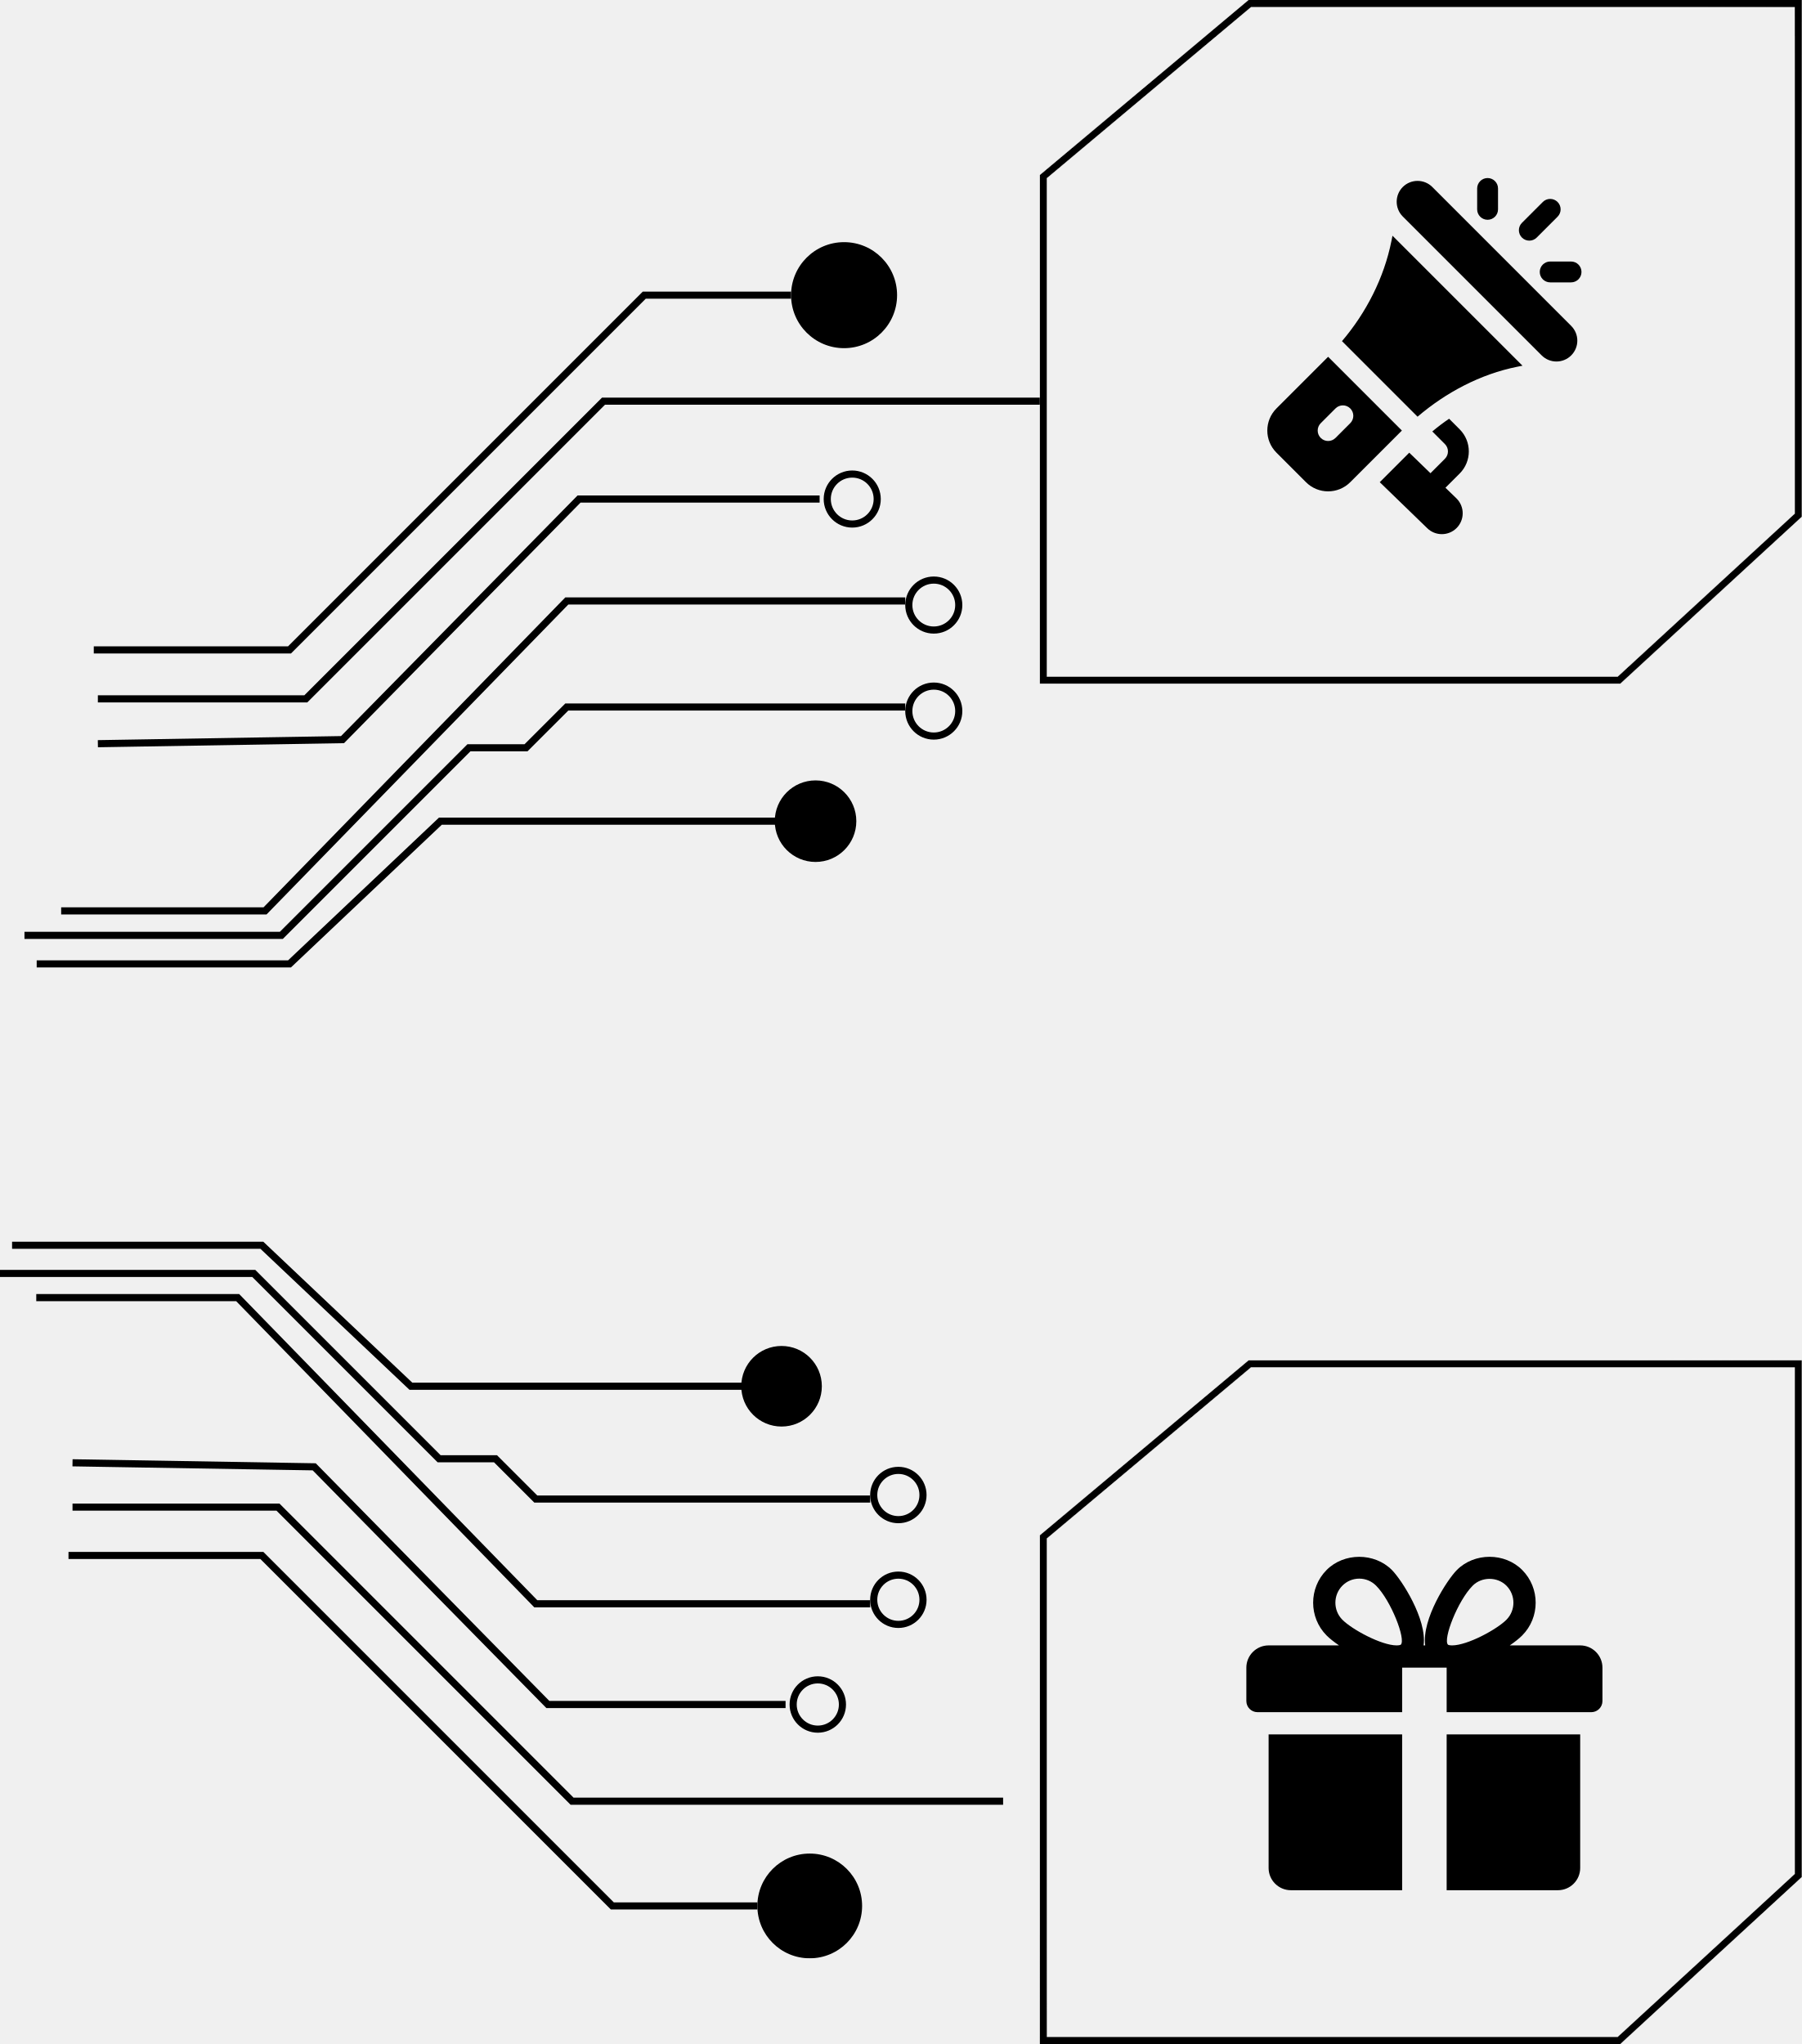
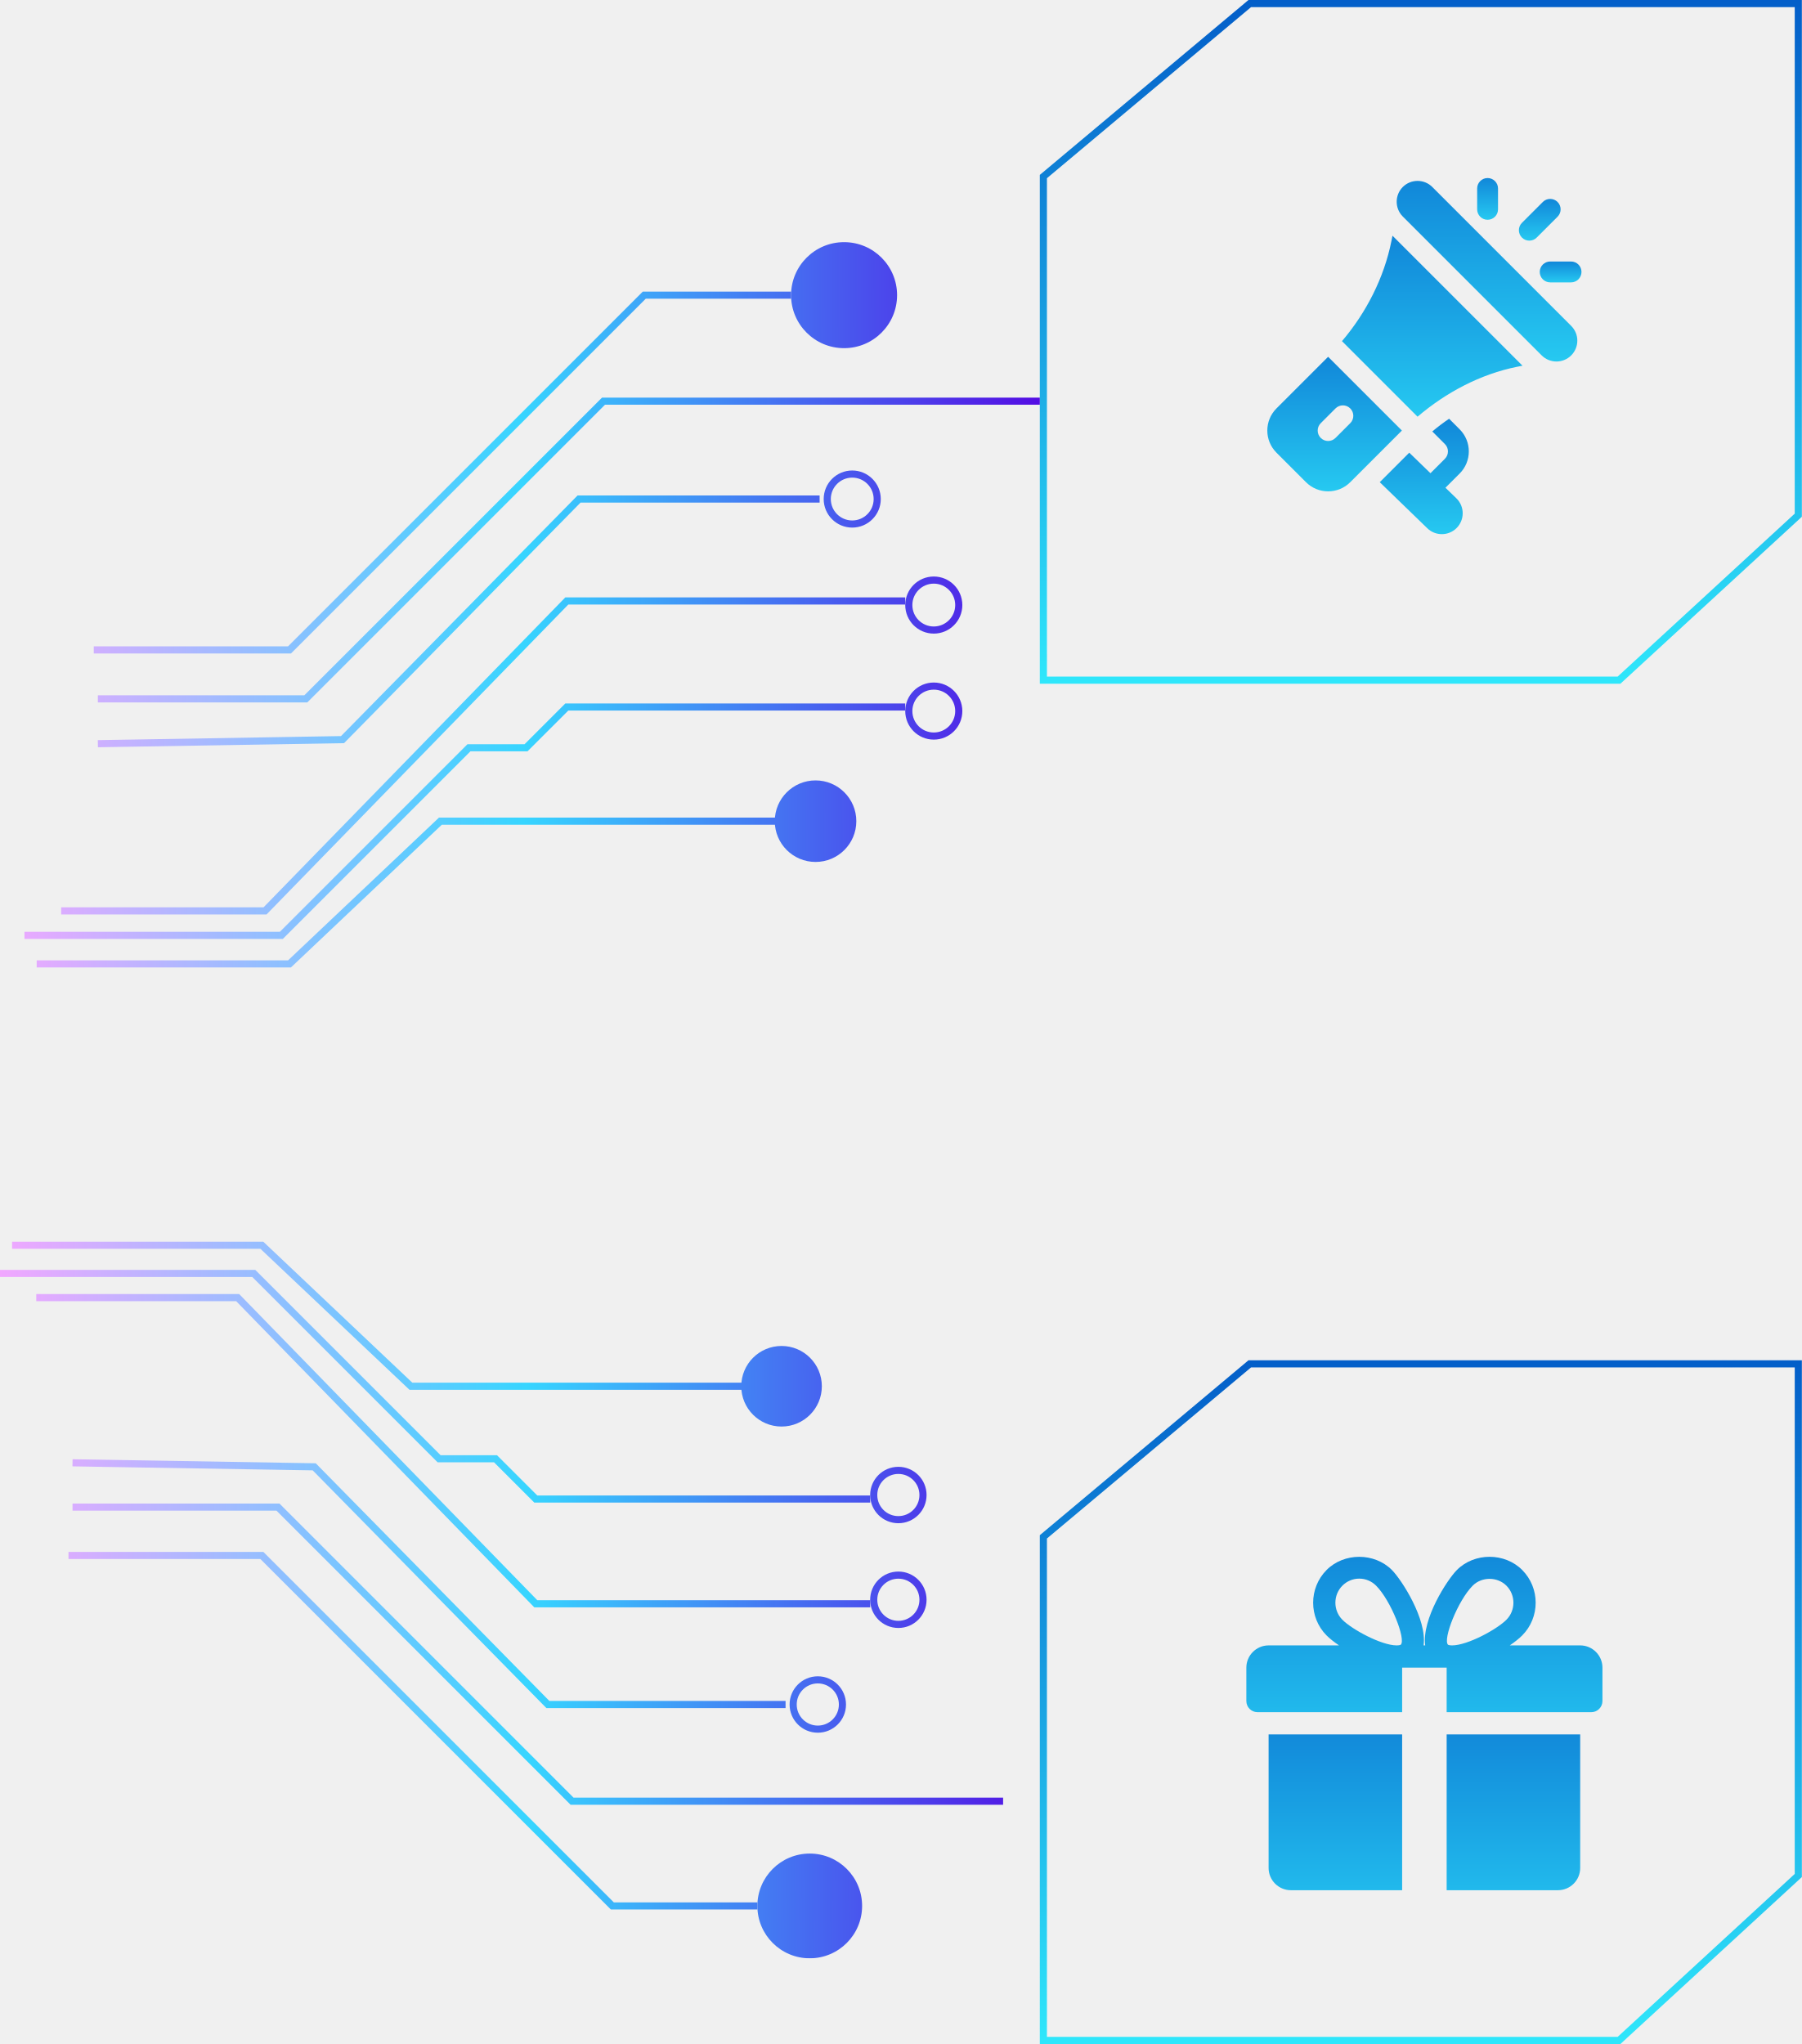
<svg xmlns="http://www.w3.org/2000/svg" width="253" height="287" viewBox="0 0 253 287" fill="none">
  <g filter="url(#filter0_b)">
    <path d="M146.5 95.5V24.791L175.479 0.5L252.5 0.5V72.339L227.329 95.5L146.5 95.5Z" stroke="url(#paint0_linear)" />
  </g>
  <g filter="url(#filter1_b)">
    <path d="M146.5 286.5V215.791L175.479 191.5H252.5V263.339L227.329 286.5H146.5Z" stroke="url(#paint1_linear)" />
  </g>
  <mask id="mask0" mask-type="alpha" maskUnits="userSpaceOnUse" x="0" y="34" width="147" height="241">
    <path d="M13.168 91.255H40.65L90.462 41.443L111.074 41.443" stroke="white" />
    <path d="M13.742 98.125H42.942L84.738 56.329L146.001 56.329" stroke="white" />
    <path d="M13.742 104.423L48.095 103.851L81.303 70.071H115.083" stroke="white" />
    <path d="M8.588 127.898H37.215L79.584 84.384H127.106" stroke="white" />
    <path d="M5.152 135.341H40.65L61.835 115.302L109.356 115.302" stroke="white" />
    <path d="M3.436 131.333H39.506L65.843 104.996H73.859L79.585 99.271H127.106" stroke="white" />
    <circle cx="118.517" cy="41.443" r="7.443" fill="white" />
    <circle cx="114.511" cy="115.302" r="5.725" fill="white" />
    <circle cx="119.662" cy="70.071" r="3.508" stroke="white" />
    <circle cx="131.113" cy="84.957" r="3.508" stroke="white" />
    <circle cx="131.113" cy="99.843" r="3.508" stroke="white" />
    <path d="M9.617 218.402H36.768L85.98 267.614H106.343" stroke="white" />
    <path d="M10.182 211.614H39.03L80.322 252.907L140.847 252.907" stroke="white" />
    <path d="M10.182 205.393L44.121 205.958L76.928 239.332H110.302" stroke="white" />
    <path d="M5.092 182.2H33.374L75.233 225.19L122.181 225.19" stroke="white" />
    <path d="M1.697 174.847H36.768L57.697 194.645H104.646" stroke="white" />
    <path d="M0 178.806H35.636L61.656 204.826H69.575L75.231 210.483L122.181 210.483" stroke="white" />
    <circle r="7.353" transform="matrix(1 0 0 -1 113.695 267.614)" fill="white" />
    <circle r="5.657" transform="matrix(1 0 0 -1 109.737 194.645)" fill="white" />
    <circle r="3.46" transform="matrix(1 0 0 -1 114.827 239.331)" stroke="white" />
    <circle r="3.46" transform="matrix(1 0 0 -1 126.139 224.624)" stroke="white" />
    <circle r="3.46" transform="matrix(1 0 0 -1 126.139 209.917)" stroke="white" />
  </mask>
  <g mask="url(#mask0)">
    <rect y="28" width="155" height="247" fill="url(#paint2_linear)" />
  </g>
  <g clip-path="url(#clip0)">
    <path d="M220.612 45.76L201.111 26.256C199.961 25.109 198.101 25.122 196.966 26.255C195.824 27.399 195.824 29.257 196.966 30.4L216.469 49.903C217.612 51.045 219.469 51.045 220.612 49.903C221.758 48.757 221.758 46.905 220.612 45.76Z" fill="url(#paint3_linear)" />
    <path d="M195.52 33.096L195.373 33.832C194.339 39.004 191.826 43.917 188.428 47.899L199.038 58.509C203.019 55.111 207.865 52.531 213.037 51.496L213.774 51.349L195.52 33.096Z" fill="url(#paint4_linear)" />
    <path d="M186.482 50.097L179.231 57.346C177.518 59.06 177.511 61.842 179.231 63.562L183.374 67.705C185.087 69.418 187.869 69.425 189.589 67.705L196.84 60.454L186.482 50.097ZM187.518 61.491C186.946 62.063 186.019 62.063 185.447 61.491C184.875 60.919 184.875 59.992 185.447 59.419L187.518 57.348C188.09 56.776 189.017 56.776 189.589 57.348C190.162 57.92 190.162 58.847 189.589 59.419L187.518 61.491Z" fill="url(#paint5_linear)" />
    <path d="M202.956 68.484L204.949 66.492C206.67 64.771 206.664 61.99 204.949 60.278L203.469 58.797C202.651 59.346 201.87 59.943 201.11 60.58L202.878 62.35C203.449 62.918 203.453 63.843 202.878 64.42L200.852 66.446L197.875 63.562L193.732 67.705L200.379 74.145C201.513 75.282 203.375 75.288 204.52 74.144C205.663 73.001 205.663 71.142 204.52 69.999L202.956 68.484Z" fill="url(#paint6_linear)" />
    <path d="M208.873 25C208.063 25 207.408 25.655 207.408 26.465V29.395C207.408 30.204 208.063 30.859 208.873 30.859C209.683 30.859 210.338 30.204 210.338 29.395V26.465C210.338 25.655 209.683 25 208.873 25Z" fill="url(#paint7_linear)" />
    <path d="M220.592 36.719H217.662C216.852 36.719 216.197 37.374 216.197 38.184C216.197 38.993 216.852 39.648 217.662 39.648H220.592C221.401 39.648 222.057 38.993 222.057 38.184C222.057 37.374 221.401 36.719 220.592 36.719Z" fill="url(#paint8_linear)" />
    <path d="M218.698 28.359C218.126 27.787 217.199 27.787 216.626 28.359L213.697 31.288C213.125 31.861 213.125 32.788 213.697 33.36C214.269 33.932 215.196 33.932 215.768 33.36L218.698 30.43C219.27 29.858 219.27 28.931 218.698 28.359Z" fill="url(#paint9_linear)" />
  </g>
  <path d="M178.125 243.532V262.282C178.125 264.007 179.528 265.407 181.25 265.407H196.875V243.532H178.125Z" fill="url(#paint10_linear)" />
  <path d="M221.875 231.032H211.988C212.697 230.548 213.306 230.067 213.731 229.636C216.253 227.101 216.253 222.976 213.731 220.442C211.281 217.973 207.013 217.979 204.566 220.442C203.209 221.801 199.616 227.336 200.113 231.032H199.888C200.381 227.336 196.788 221.801 195.434 220.442C192.984 217.979 188.716 217.979 186.269 220.442C183.75 222.976 183.75 227.101 186.266 229.636C186.694 230.067 187.303 230.548 188.012 231.032H178.125C176.403 231.032 175 232.436 175 234.157V238.845C175 239.707 175.7 240.407 176.562 240.407H196.875V234.157H203.125V240.407H223.438C224.3 240.407 225 239.707 225 238.845V234.157C225 232.436 223.6 231.032 221.875 231.032ZM196.691 230.929C196.691 230.929 196.559 231.032 196.112 231.032C193.953 231.032 189.831 228.789 188.484 227.432C187.175 226.114 187.175 223.964 188.484 222.645C189.119 222.007 189.959 221.657 190.853 221.657C191.744 221.657 192.584 222.007 193.219 222.645C195.325 224.764 197.419 230.176 196.691 230.929ZM203.884 231.032C203.441 231.032 203.309 230.932 203.309 230.929C202.581 230.176 204.675 224.764 206.781 222.645C208.041 221.373 210.244 221.367 211.516 222.645C212.828 223.964 212.828 226.114 211.516 227.432C210.169 228.789 206.047 231.032 203.884 231.032Z" fill="url(#paint11_linear)" />
  <path d="M203.125 243.532V265.407H218.75C220.475 265.407 221.875 264.007 221.875 262.282V243.532H203.125Z" fill="url(#paint12_linear)" />
  <defs>
-     <filter id="filter0_b" x="124" y="-22" width="151" height="140" filterUnits="userSpaceOnUse" colorInterpolationFilters="sRGB">
-       <feFlood floadopacity="0" result="BackgroundImageFix" />
+     <filter id="filter0_b" x="124" y="-22" width="151" height="140" filterUnits="userSpaceOnUse" color-interpolation-filters="sRGB">
+       <feFlood flood-opacity="0" result="BackgroundImageFix" />
      <feGaussianBlur in="BackgroundImage" stdDeviation="11" />
      <feComposite in2="SourceAlpha" operator="in" result="effect1_backgroundBlur" />
      <feBlend mode="normal" in="SourceGraphic" in2="effect1_backgroundBlur" result="shape" />
    </filter>
-     <filter id="filter1_b" x="124" y="169" width="151" height="140" filterUnits="userSpaceOnUse" colorInterpolationFilters="sRGB">
-       <feFlood floadopacity="0" result="BackgroundImageFix" />
+     <filter id="filter1_b" x="124" y="169" width="151" height="140" filterUnits="userSpaceOnUse" color-interpolation-filters="sRGB">
+       <feFlood flood-opacity="0" result="BackgroundImageFix" />
      <feGaussianBlur in="BackgroundImage" stdDeviation="11" />
      <feComposite in2="SourceAlpha" operator="in" result="effect1_backgroundBlur" />
      <feBlend mode="normal" in="SourceGraphic" in2="effect1_backgroundBlur" result="shape" />
    </filter>
    <linearGradient id="paint0_linear" x1="199.5" y1="0" x2="199.5" y2="96" gradientUnits="userSpaceOnUse">
-       <stop stopColor="#035EC9" />
-       <stop offset="1" stopColor="#2FE7FB" />
+       <stop stop-color="#035EC9" />
+       <stop offset="1" stop-color="#2FE7FB" />
    </linearGradient>
    <linearGradient id="paint1_linear" x1="199.5" y1="191" x2="199.5" y2="287" gradientUnits="userSpaceOnUse">
-       <stop stopColor="#035EC9" />
-       <stop offset="1" stopColor="#2FE7FB" />
+       <stop stop-color="#035EC9" />
+       <stop offset="1" stop-color="#2FE7FB" />
    </linearGradient>
    <linearGradient id="paint2_linear" x1="148" y1="158.5" x2="1.25935e-07" y2="159.5" gradientUnits="userSpaceOnUse">
-       <stop stopColor="#5409E3" />
-       <stop offset="0.501" stopColor="#37D5FF" />
-       <stop offset="1" stopColor="#F1A7FF" />
+       <stop stop-color="#5409E3" />
+       <stop offset="0.501" stop-color="#37D5FF" />
+       <stop offset="1" stop-color="#F1A7FF" />
    </linearGradient>
    <linearGradient id="paint3_linear" x1="208.79" y1="25.401" x2="208.79" y2="50.759" gradientUnits="userSpaceOnUse">
-       <stop stopColor="#1187D9" />
-       <stop offset="1" stopColor="#26C9F1" />
+       <stop stop-color="#1187D9" />
+       <stop offset="1" stop-color="#26C9F1" />
    </linearGradient>
    <linearGradient id="paint4_linear" x1="201.101" y1="33.096" x2="201.101" y2="58.509" gradientUnits="userSpaceOnUse">
-       <stop stopColor="#1187D9" />
-       <stop offset="1" stopColor="#26C9F1" />
+       <stop stop-color="#1187D9" />
+       <stop offset="1" stop-color="#26C9F1" />
    </linearGradient>
    <linearGradient id="paint5_linear" x1="187.392" y1="50.097" x2="187.392" y2="68.992" gradientUnits="userSpaceOnUse">
-       <stop stopColor="#1187D9" />
-       <stop offset="1" stopColor="#26C9F1" />
+       <stop stop-color="#1187D9" />
+       <stop offset="1" stop-color="#26C9F1" />
    </linearGradient>
    <linearGradient id="paint6_linear" x1="199.985" y1="58.797" x2="199.985" y2="75" gradientUnits="userSpaceOnUse">
-       <stop stopColor="#1187D9" />
-       <stop offset="1" stopColor="#26C9F1" />
+       <stop stop-color="#1187D9" />
+       <stop offset="1" stop-color="#26C9F1" />
    </linearGradient>
    <linearGradient id="paint7_linear" x1="208.873" y1="25" x2="208.873" y2="30.859" gradientUnits="userSpaceOnUse">
-       <stop stopColor="#1187D9" />
-       <stop offset="1" stopColor="#26C9F1" />
+       <stop stop-color="#1187D9" />
+       <stop offset="1" stop-color="#26C9F1" />
    </linearGradient>
    <linearGradient id="paint8_linear" x1="219.127" y1="36.719" x2="219.127" y2="39.648" gradientUnits="userSpaceOnUse">
-       <stop stopColor="#1187D9" />
-       <stop offset="1" stopColor="#26C9F1" />
+       <stop stop-color="#1187D9" />
+       <stop offset="1" stop-color="#26C9F1" />
    </linearGradient>
    <linearGradient id="paint9_linear" x1="216.197" y1="27.93" x2="216.197" y2="33.789" gradientUnits="userSpaceOnUse">
-       <stop stopColor="#1187D9" />
-       <stop offset="1" stopColor="#26C9F1" />
+       <stop stop-color="#1187D9" />
+       <stop offset="1" stop-color="#26C9F1" />
    </linearGradient>
    <linearGradient id="paint10_linear" x1="187.5" y1="243.532" x2="187.5" y2="265.407" gradientUnits="userSpaceOnUse">
-       <stop stopColor="#128ADA" />
-       <stop offset="1" stopColor="#21B9EC" />
+       <stop stop-color="#128ADA" />
+       <stop offset="1" stop-color="#21B9EC" />
    </linearGradient>
    <linearGradient id="paint11_linear" x1="200" y1="218.593" x2="200" y2="240.407" gradientUnits="userSpaceOnUse">
-       <stop stopColor="#128ADA" />
-       <stop offset="1" stopColor="#21B9EC" />
+       <stop stop-color="#128ADA" />
+       <stop offset="1" stop-color="#21B9EC" />
    </linearGradient>
    <linearGradient id="paint12_linear" x1="212.5" y1="243.532" x2="212.5" y2="265.407" gradientUnits="userSpaceOnUse">
-       <stop stopColor="#128ADA" />
-       <stop offset="1" stopColor="#21B9EC" />
+       <stop stop-color="#128ADA" />
+       <stop offset="1" stop-color="#21B9EC" />
    </linearGradient>
    <clipPath id="clip0">
      <rect width="50" height="50" fill="white" transform="translate(175 25)" />
    </clipPath>
  </defs>
</svg>
